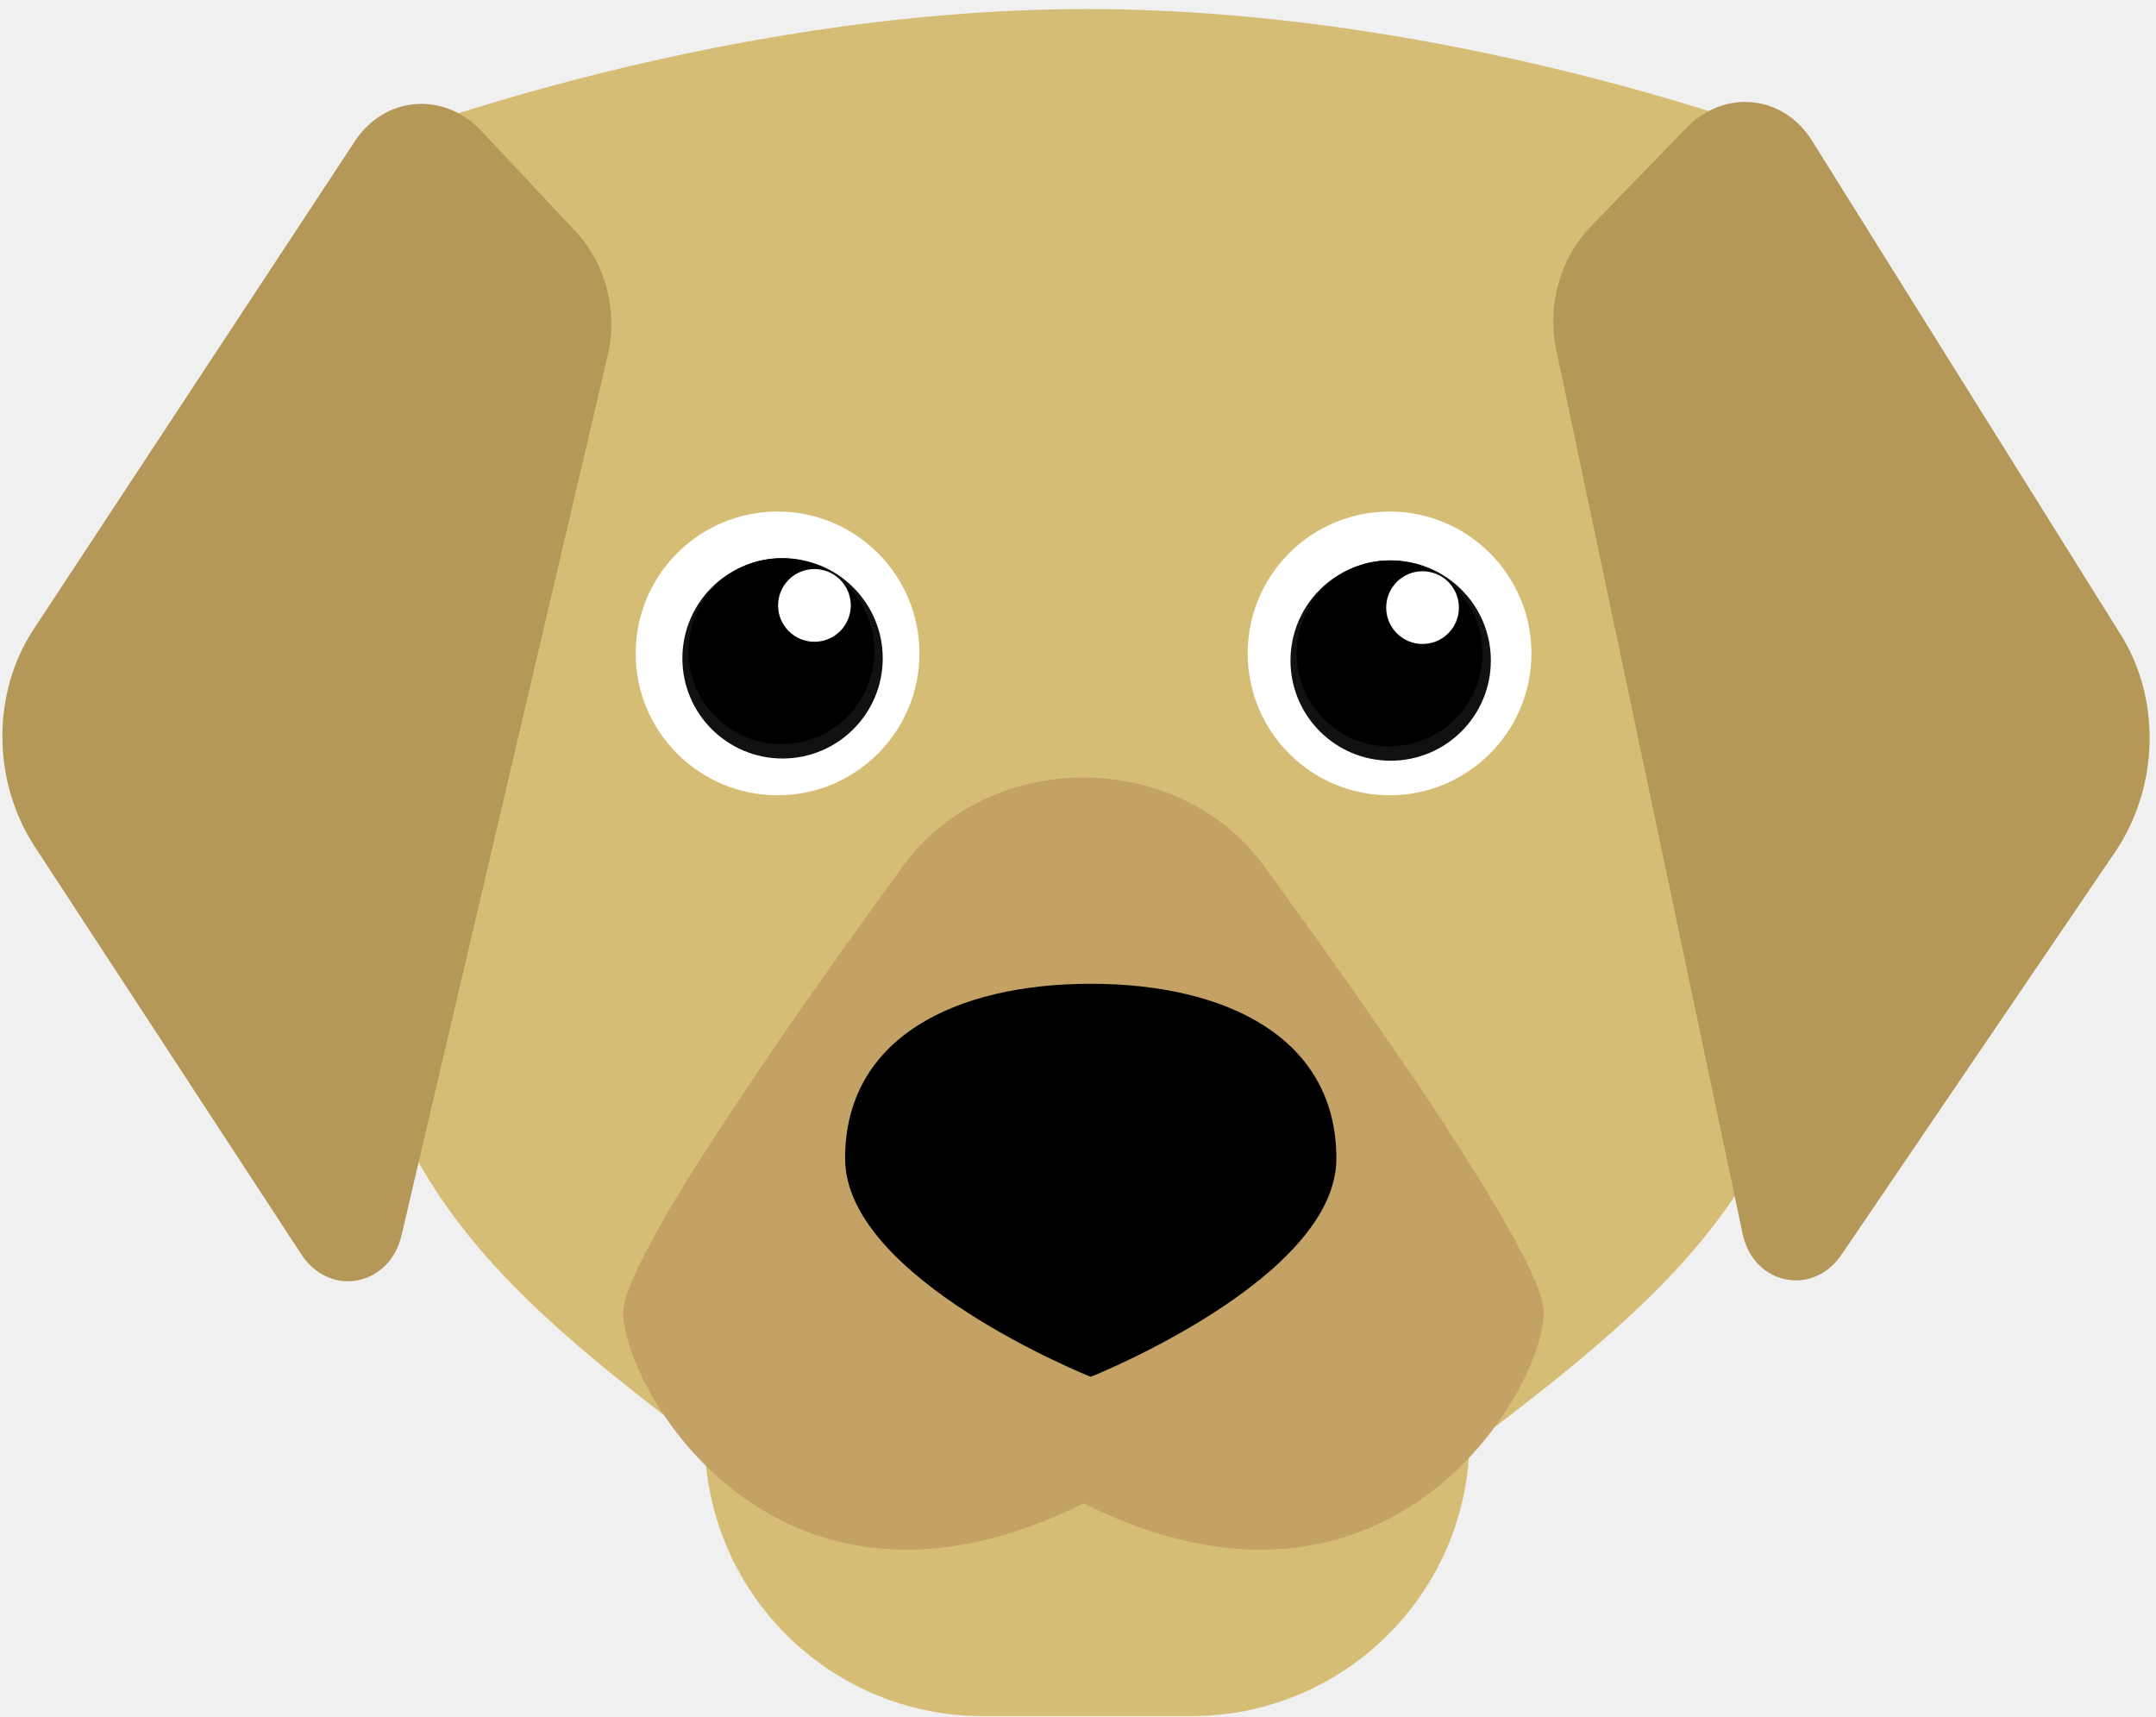
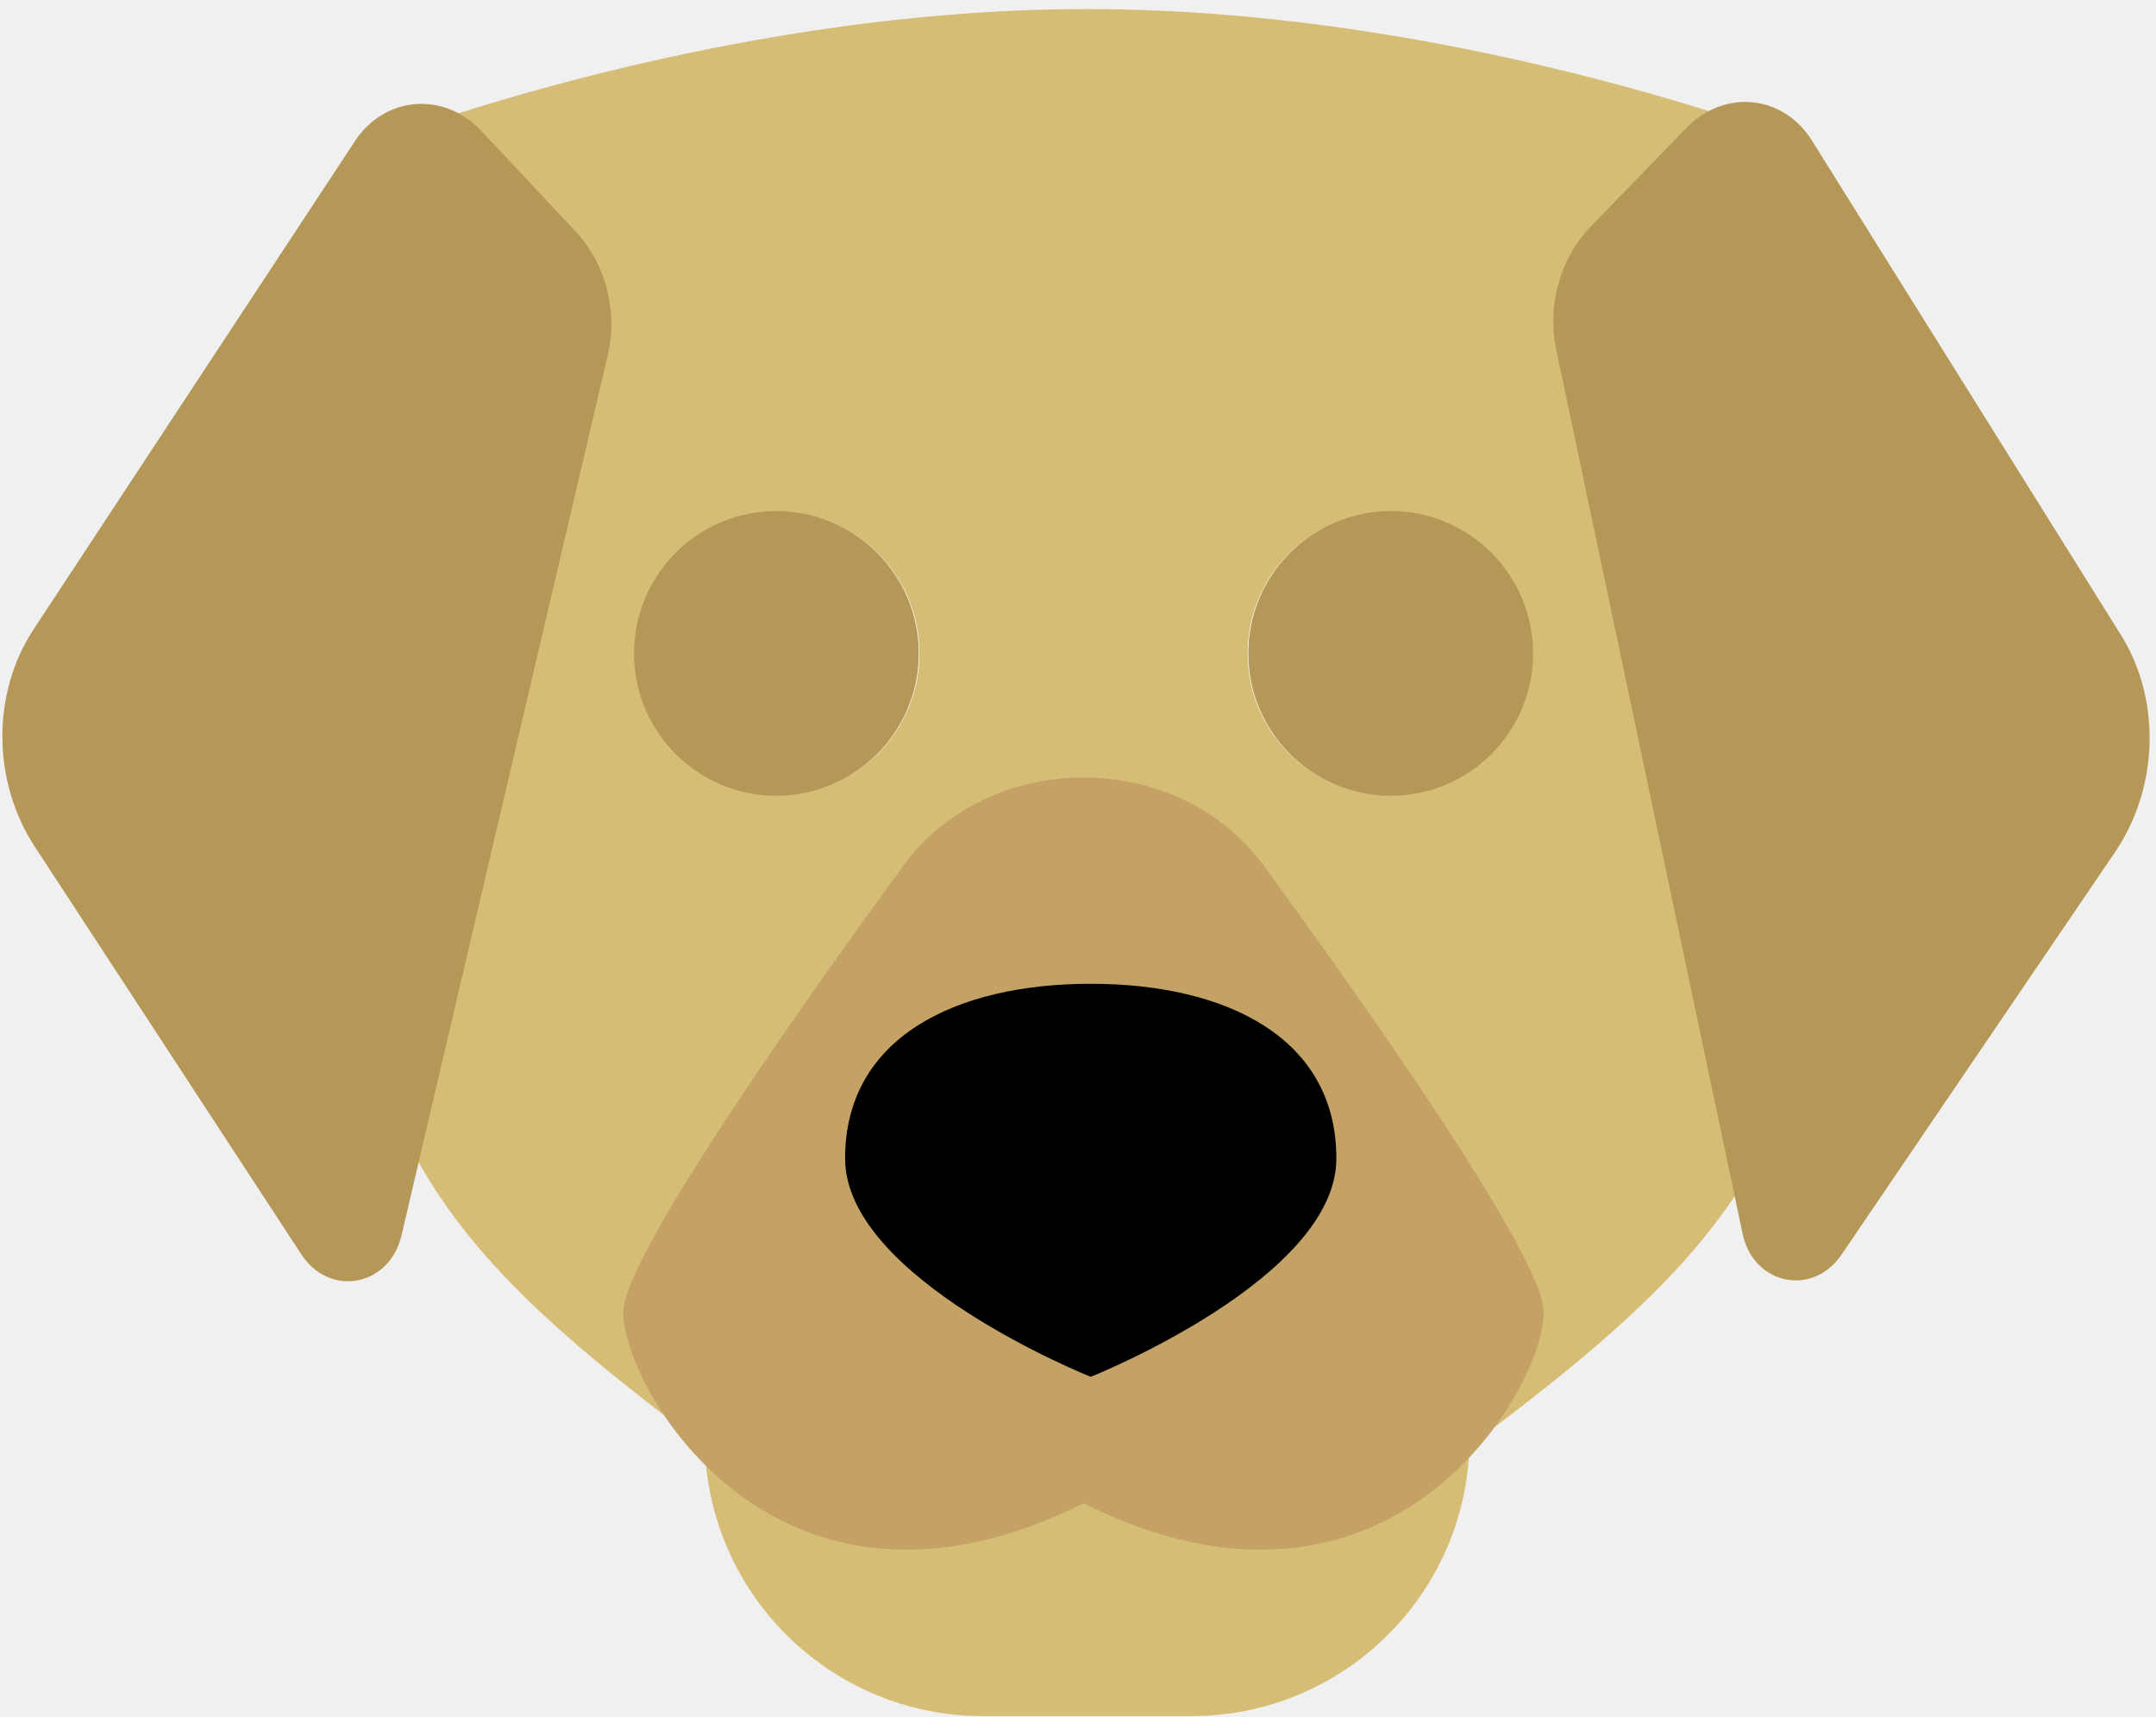
- <svg xmlns="http://www.w3.org/2000/svg" version="1.1" id="Layer_1" x="0px" y="0px" width="206px" height="164px" viewBox="0 0 206 164" enable-background="new 0 0 206 164" xml:space="preserve">
+ <svg xmlns="http://www.w3.org/2000/svg" version="1.1" x="0px" y="0px" width="206px" height="164px" viewBox="0 0 206 164" enable-background="new 0 0 206 164" xml:space="preserve">
  <g>
-     <path fill="#D6BD76" d="M103.873,0.867c-36.537,0-69.753,13.32-69.753,13.32v73.257c0,26.639,17.439,38.71,36.537,53.278h66.432    c19.099-14.568,36.537-26.639,36.537-53.278V14.186C173.627,14.186,140.411,0.867,103.873,0.867z" />
-     <path fill="#D6BD76" d="M113.838,163.972h-19.93c-14.676,0-26.573-11.897-26.573-26.573v-26.573h73.075V137.4    C140.411,152.075,128.514,163.972,113.838,163.972z" />
-     <path fill="#C4A165" d="M103.53,74.29L103.53,74.29c-6.909,0-13.35,3.122-17.161,8.344c-9.547,13.082-26.816,37.477-26.816,42.759    c0,7.301,14.659,32.852,43.977,18.251c29.318,14.601,43.977-10.951,43.977-18.251c0-5.282-17.268-29.677-26.816-42.759    C116.88,77.411,110.439,74.29,103.53,74.29z" />
-     <path d="M127.687,110.69c0,11.522-23.47,20.863-23.47,20.863s-23.47-9.34-23.47-20.863c0-11.522,10.508-16.69,23.47-16.69    S127.687,99.167,127.687,110.69z" />
-     <path fill="#B59857" d="M58.07,33.945l-19.711,84.111c-1.14,4.864-6.857,5.945-9.561,1.809L3.341,80.927    c-4.1-6.271-4.154-14.68-0.134-20.788l30.702-46.649c2.846-4.324,8.51-4.788,12.073-0.989L55,22.117    C57.879,25.187,59.057,29.727,58.07,33.945z" />
-     <path fill="#B59857" d="M148.692,33.407l17.807,84.47c1.03,4.885,6.686,6.077,9.461,1.995l26.111-38.429    c4.205-6.189,4.437-14.595,0.572-20.779L173.126,13.43c-2.736-4.379-8.354-4.953-11.973-1.224l-9.163,9.437    C149.066,24.655,147.799,29.171,148.692,33.407z" />
-     <circle fill="#FFFFFF" cx="74.294" cy="62.433" r="13.555" />
-     <circle fill="#FFFFFF" cx="132.768" cy="62.433" r="13.554" />
-     <circle fill="#111110" cx="132.875" cy="63.113" r="9.572" />
-     <circle cx="132.767" cy="62.433" r="8.88" />
-     <circle fill="#FFFFFF" cx="135.921" cy="58.056" r="3.474" />
-     <circle fill="#111110" cx="74.771" cy="62.903" r="9.572" />
-     <circle cx="74.663" cy="62.223" r="8.88" />
-     <circle fill="#FFFFFF" cx="77.817" cy="57.846" r="3.474" />
+     <g class="lab-head">
+       <path fill="#D6BD76" d="M103.873,0.867c-36.537,0-69.753,13.32-69.753,13.32v73.257c0,26.639,17.439,38.71,36.537,53.278h66.432     c19.099-14.568,36.537-26.639,36.537-53.278V14.186C173.627,14.186,140.411,0.867,103.873,0.867z" />
+       <path fill="#D6BD76" d="M113.838,163.972h-19.93c-14.676,0-26.573-11.897-26.573-26.573v-26.573h73.075V137.4     C140.411,152.075,128.514,163.972,113.838,163.972z" />
+       <path fill="#C4A165" d="M103.53,74.29L103.53,74.29c-6.909,0-13.35,3.122-17.161,8.344c-9.547,13.082-26.816,37.477-26.816,42.759     c0,7.301,14.659,32.852,43.977,18.251c29.318,14.601,43.977-10.951,43.977-18.251c0-5.282-17.268-29.677-26.816-42.759     C116.88,77.411,110.439,74.29,103.53,74.29z" />
+       <path d="M127.687,110.69c0,11.522-23.47,20.863-23.47,20.863s-23.47-9.34-23.47-20.863c0-11.522,10.508-16.69,23.47-16.69     S127.687,99.167,127.687,110.69z" />
+       <path fill="#B59857" d="M58.07,33.945l-19.711,84.111c-1.14,4.864-6.857,5.945-9.561,1.809L3.341,80.927     c-4.1-6.271-4.154-14.68-0.134-20.788l30.702-46.649c2.846-4.324,8.51-4.788,12.073-0.989L55,22.117     C57.879,25.187,59.057,29.727,58.07,33.945z" />
+       <path fill="#B59857" d="M148.692,33.407l17.807,84.47c1.03,4.885,6.686,6.077,9.461,1.995l26.111-38.429     c4.205-6.189,4.437-14.595,0.572-20.779L173.126,13.43c-2.736-4.379-8.354-4.953-11.973-1.224l-9.163,9.437     C149.066,24.655,147.799,29.171,148.692,33.407z" />
+       <circle fill="#FFFFFF" cx="74.294" cy="62.433" r="13.555" />
+       <circle fill="#FFFFFF" cx="132.768" cy="62.433" r="13.554" />
+       <circle fill="#111110" cx="132.875" cy="63.113" r="9.572" />
+       <circle cx="132.767" cy="62.433" r="8.88" />
+       <circle fill="#FFFFFF" cx="135.921" cy="58.056" r="3.474" />
+       <circle fill="#111110" cx="74.771" cy="62.903" r="9.572" />
+       <circle cx="74.663" cy="62.223" r="8.88" />
+       <circle fill="#FFFFFF" cx="77.817" cy="57.846" r="3.474" />
+     </g>
+     <g class="hidden-eyes">
+       <circle display="inline" fill="#B59857" cx="74.184" cy="62.433" r="13.606" />
+       <circle display="inline" fill="#B59857" cx="132.877" cy="62.433" r="13.606" />
+     </g>
  </g>
</svg>
